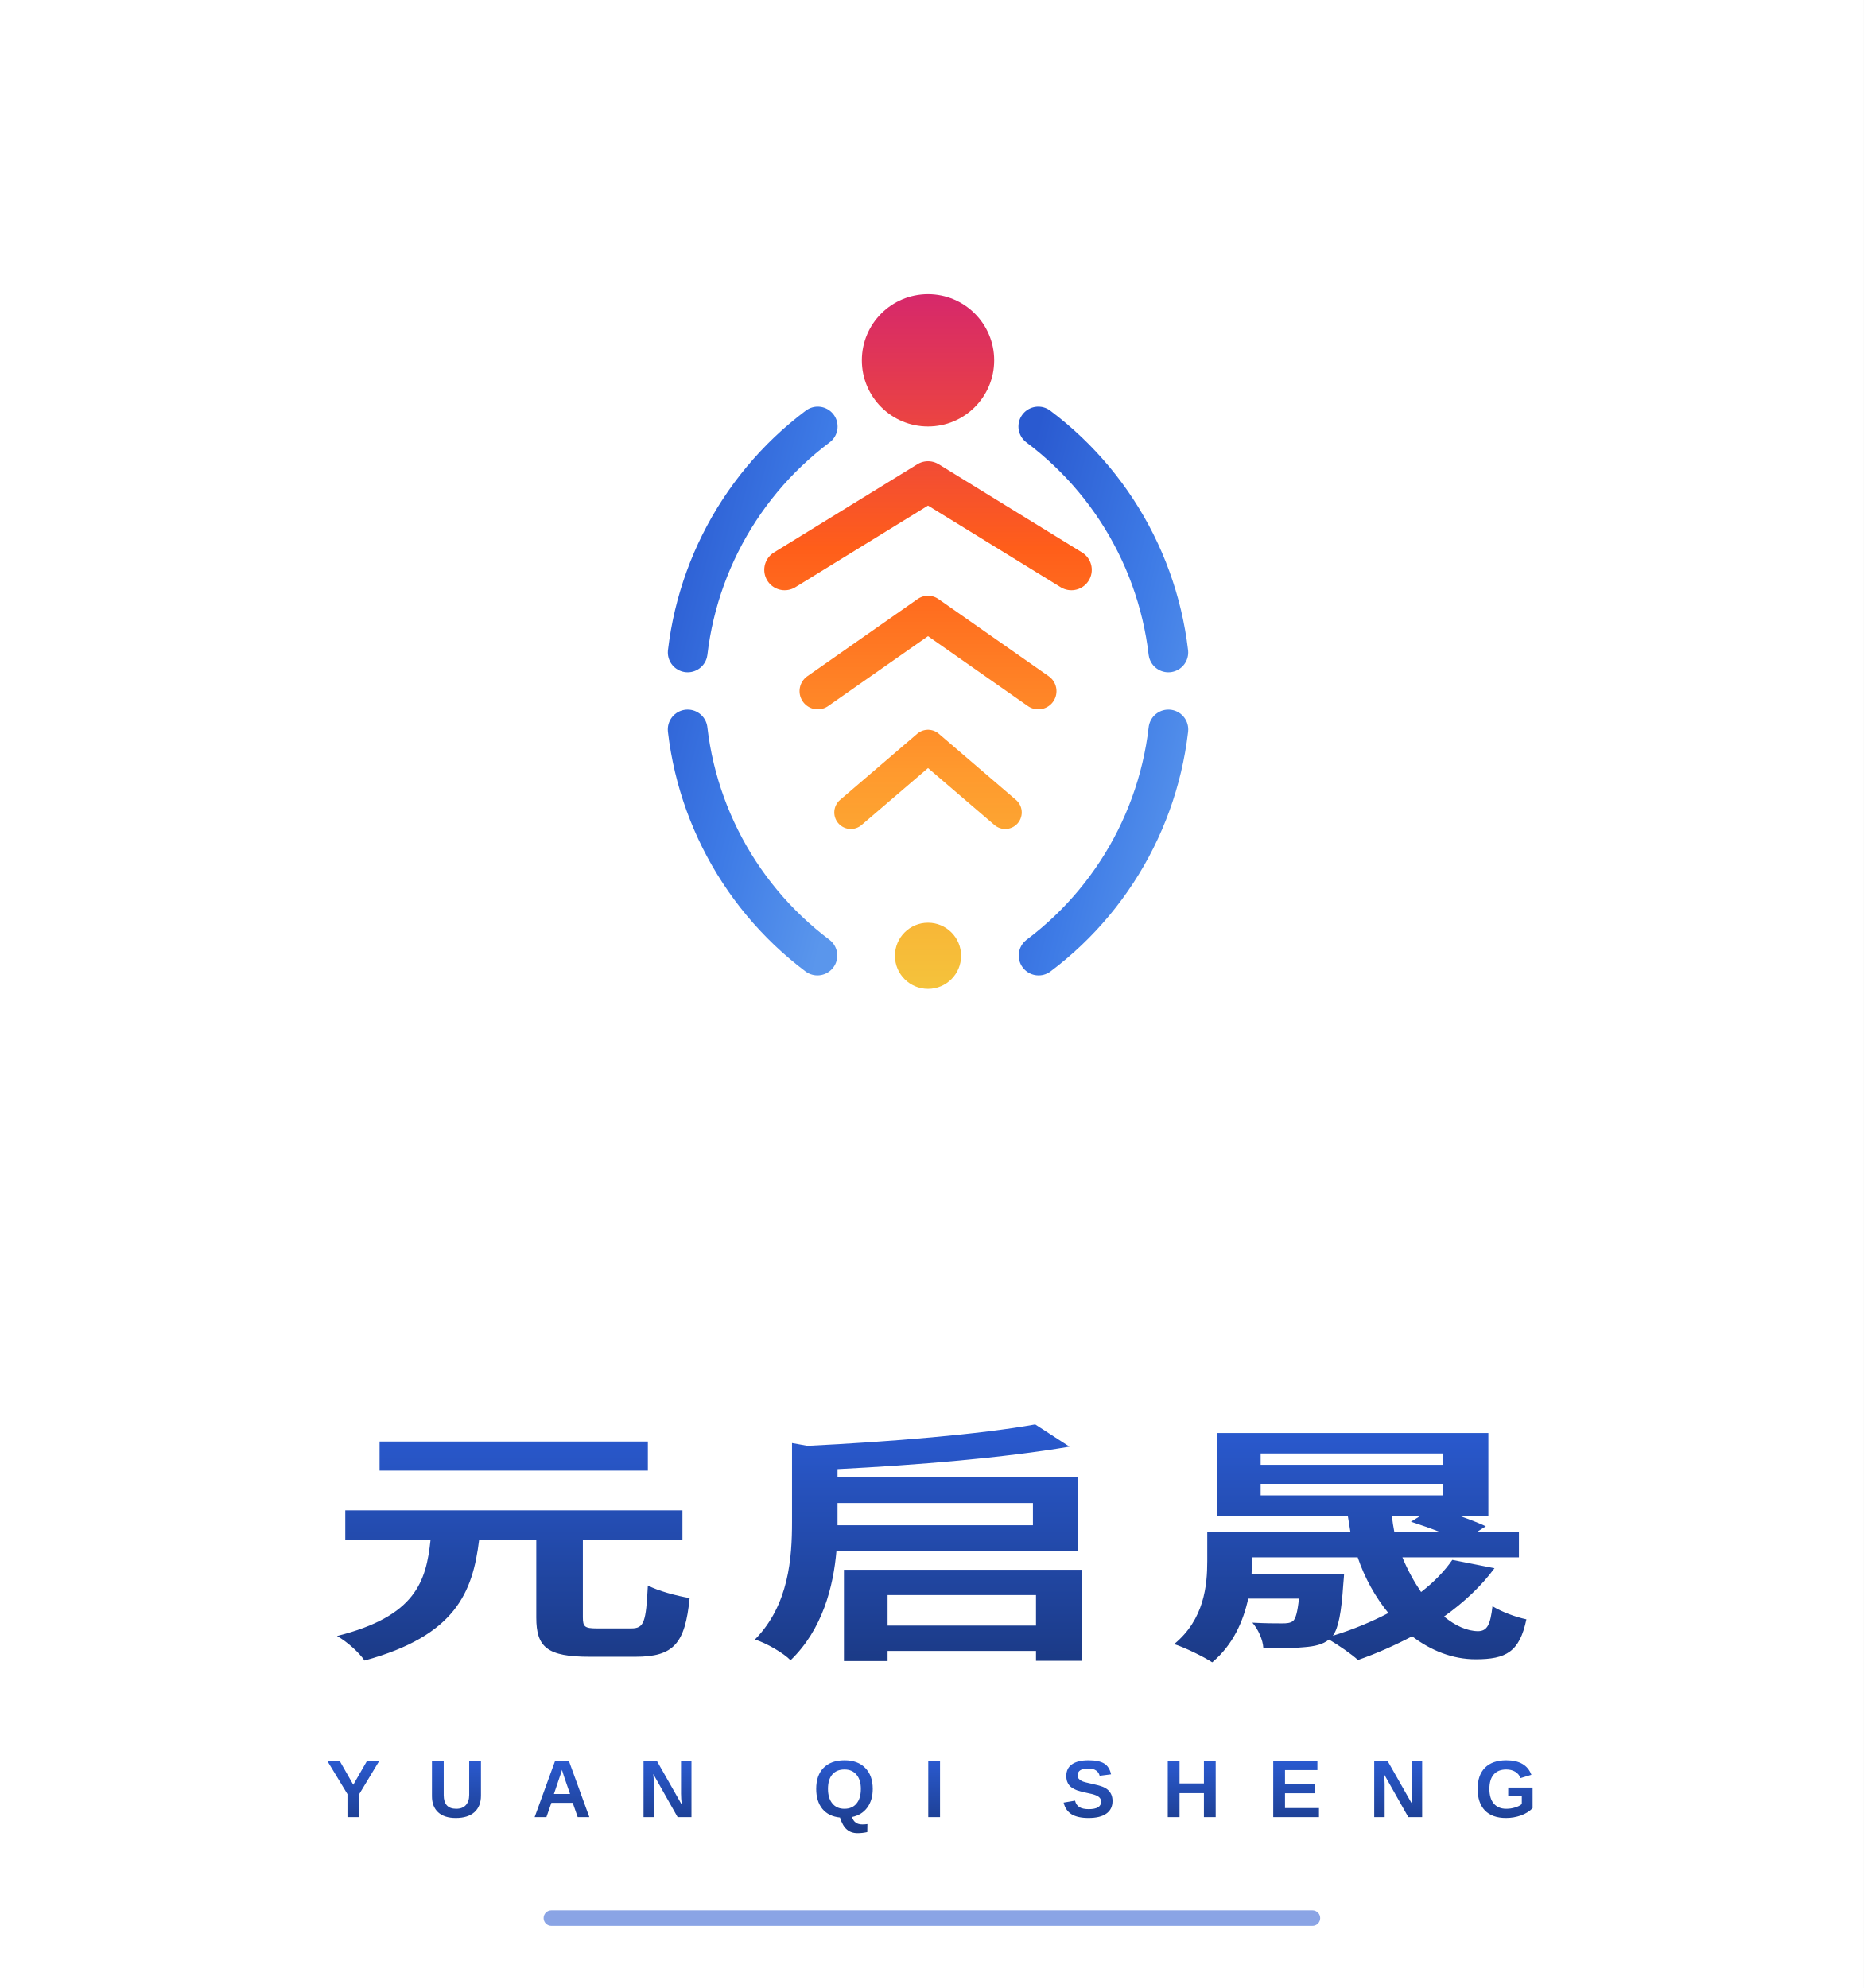
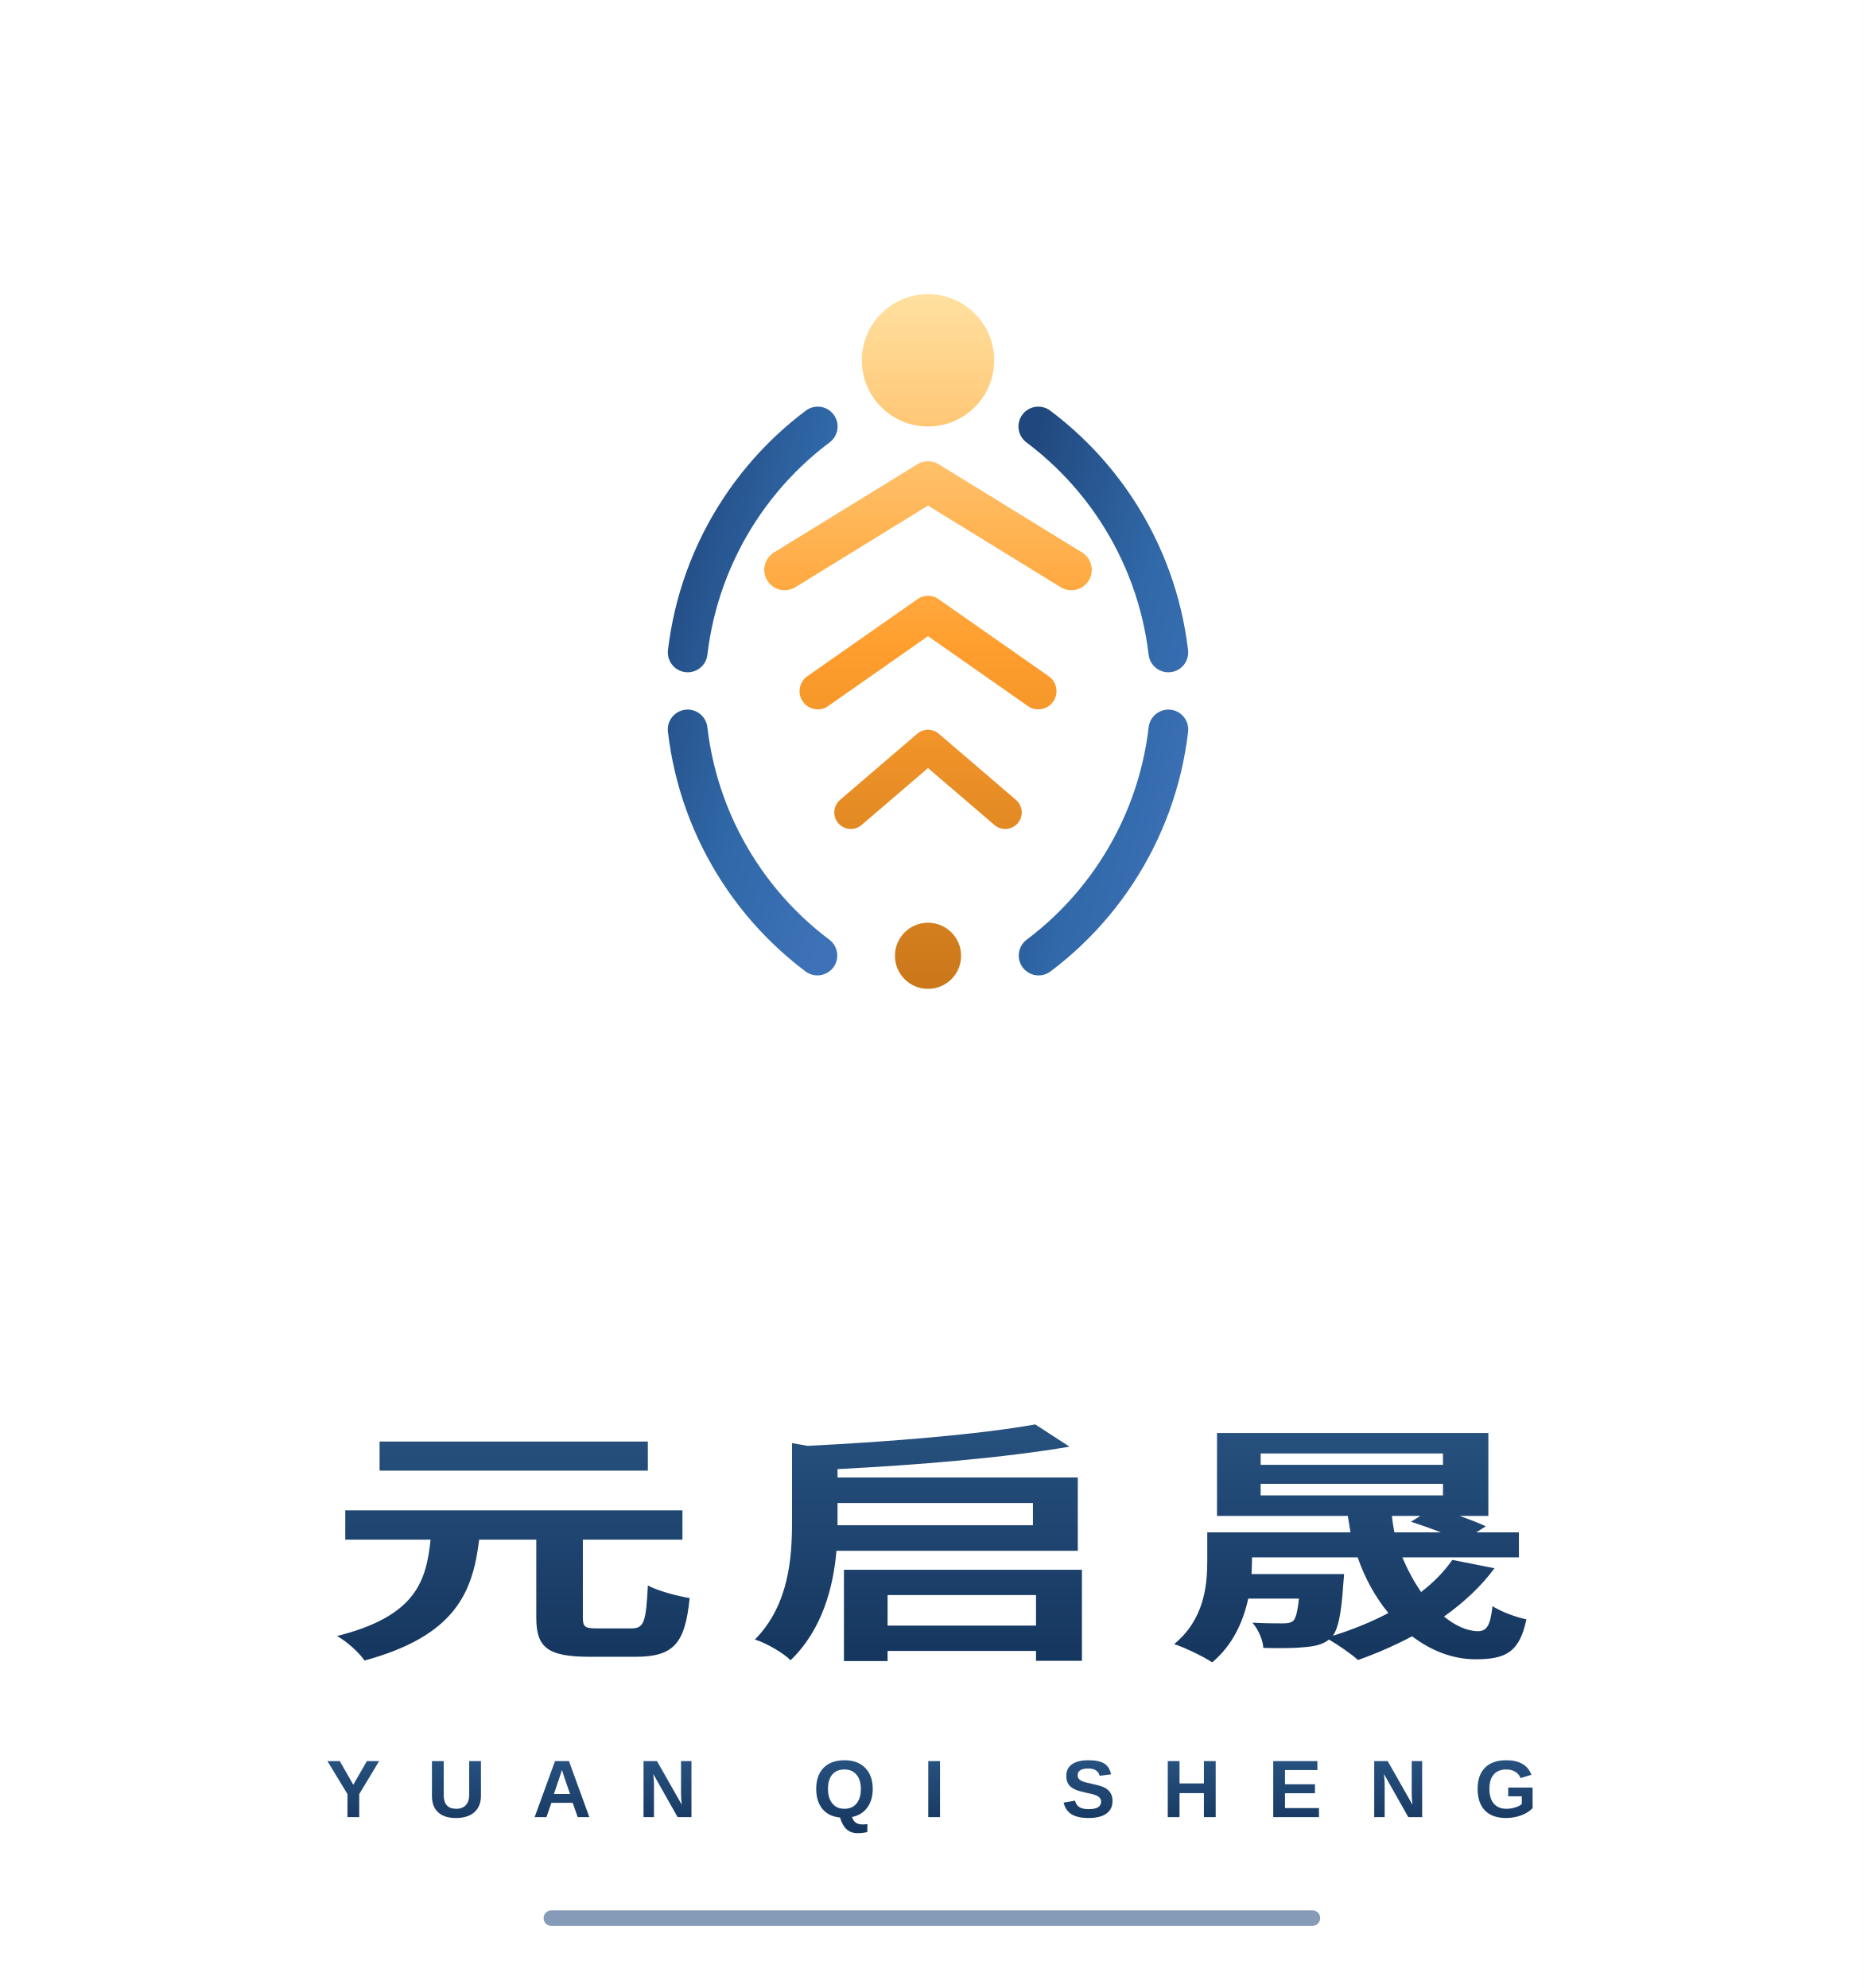
<svg xmlns="http://www.w3.org/2000/svg" viewBox="0 0 240 256">
  <defs>
    <linearGradient id="arc" x1="0" y1="0" x2="1" y2="1">
-       <stop offset="0" stop-color="#2A5AD0" />
-       <stop offset="0.55" stop-color="#3E7BE6" />
-       <stop offset="1" stop-color="#5A96EC" />
+       <stop offset="0" stop-color="#21487E" />
+       <stop offset="0.55" stop-color="#3068A8" />
+       <stop offset="1" stop-color="#3E72B8" />
    </linearGradient>
-     <linearGradient id="sun" gradientUnits="userSpaceOnUse" x1="0" y1="78" x2="0" y2="14">
-       <stop offset="0" stop-color="#F4C53C" />
-       <stop offset="0.32" stop-color="#FF9A2E" />
-       <stop offset="0.64" stop-color="#FF5E1A" />
-       <stop offset="1" stop-color="#D6286B" />
+     <linearGradient id="ax" gradientUnits="userSpaceOnUse" x1="0" y1="78" x2="0" y2="14">
+       <stop offset="0" stop-color="#C8761A" />
+       <stop offset="0.5" stop-color="#FF9E2E" />
+       <stop offset="1" stop-color="#FFE0A0" />
    </linearGradient>
-     <linearGradient id="wblue" x1="0" y1="0" x2="0" y2="1">
-       <stop offset="0" stop-color="#2A5AD0" />
-       <stop offset="1" stop-color="#1B3A86" />
+     <linearGradient id="wn" x1="0" y1="0" x2="0" y2="1">
+       <stop offset="0" stop-color="#27517F" />
+       <stop offset="1" stop-color="#15365E" />
    </linearGradient>
  </defs>
  <rect width="240" height="256" fill="#FFFFFF" />
  <g transform="translate(48.5,18) scale(1.42)" fill="none" stroke-width="3.6" stroke-linecap="round" stroke-linejoin="round">
    <path d="M40 26 A30 30 0 0 0 40 74" stroke="url(#arc)" stroke-dasharray="24.3 7" />
    <path d="M60 26 A30 30 0 0 1 60 74" stroke="url(#arc)" stroke-dasharray="24.3 7" />
-     <circle cx="50" cy="20" r="6" fill="url(#sun)" stroke="none" />
-     <path d="M37 39 L50 31 L63 39" stroke="url(#sun)" stroke-width="3.7" />
-     <path d="M40 50 L50 43 L60 50" stroke="url(#sun)" stroke-width="3.3" />
-     <path d="M43 61 L50 55 L57 61" stroke="url(#sun)" stroke-width="3.0" />
-     <circle cx="50" cy="74" r="3" fill="url(#sun)" stroke="none" />
+     <circle cx="50" cy="20" r="6" fill="url(#ax)" stroke="none" />
+     <path d="M37 39 L50 31 L63 39" stroke="url(#ax)" stroke-width="3.7" />
+     <path d="M40 50 L50 43 L60 50" stroke="url(#ax)" stroke-width="3.3" />
+     <path d="M43 61 L50 55 L57 61" stroke="url(#ax)" stroke-width="3.0" />
+     <circle cx="50" cy="74" r="3" fill="url(#ax)" stroke="none" />
  </g>
-   <g text-anchor="middle" fill="url(#wblue)">
+   <g text-anchor="middle" fill="url(#wn)">
    <g transform="translate(120,211) scale(1.1,0.74)">
      <text x="0" y="0" font-size="44" font-weight="bold" letter-spacing="5" font-family="WenQuanYi Zen Hei, sans-serif">元启晟</text>
    </g>
    <text x="120" y="234" font-size="10.5" font-weight="bold" letter-spacing="6" font-family="Arial, sans-serif">YUAN QI SHENG</text>
  </g>
-   <rect x="70" y="246" width="100" height="2" rx="1" fill="#2A5AD0" opacity="0.55" />
+   <rect x="70" y="246" width="100" height="2" rx="1" fill="#21487E" opacity="0.55" />
</svg>
